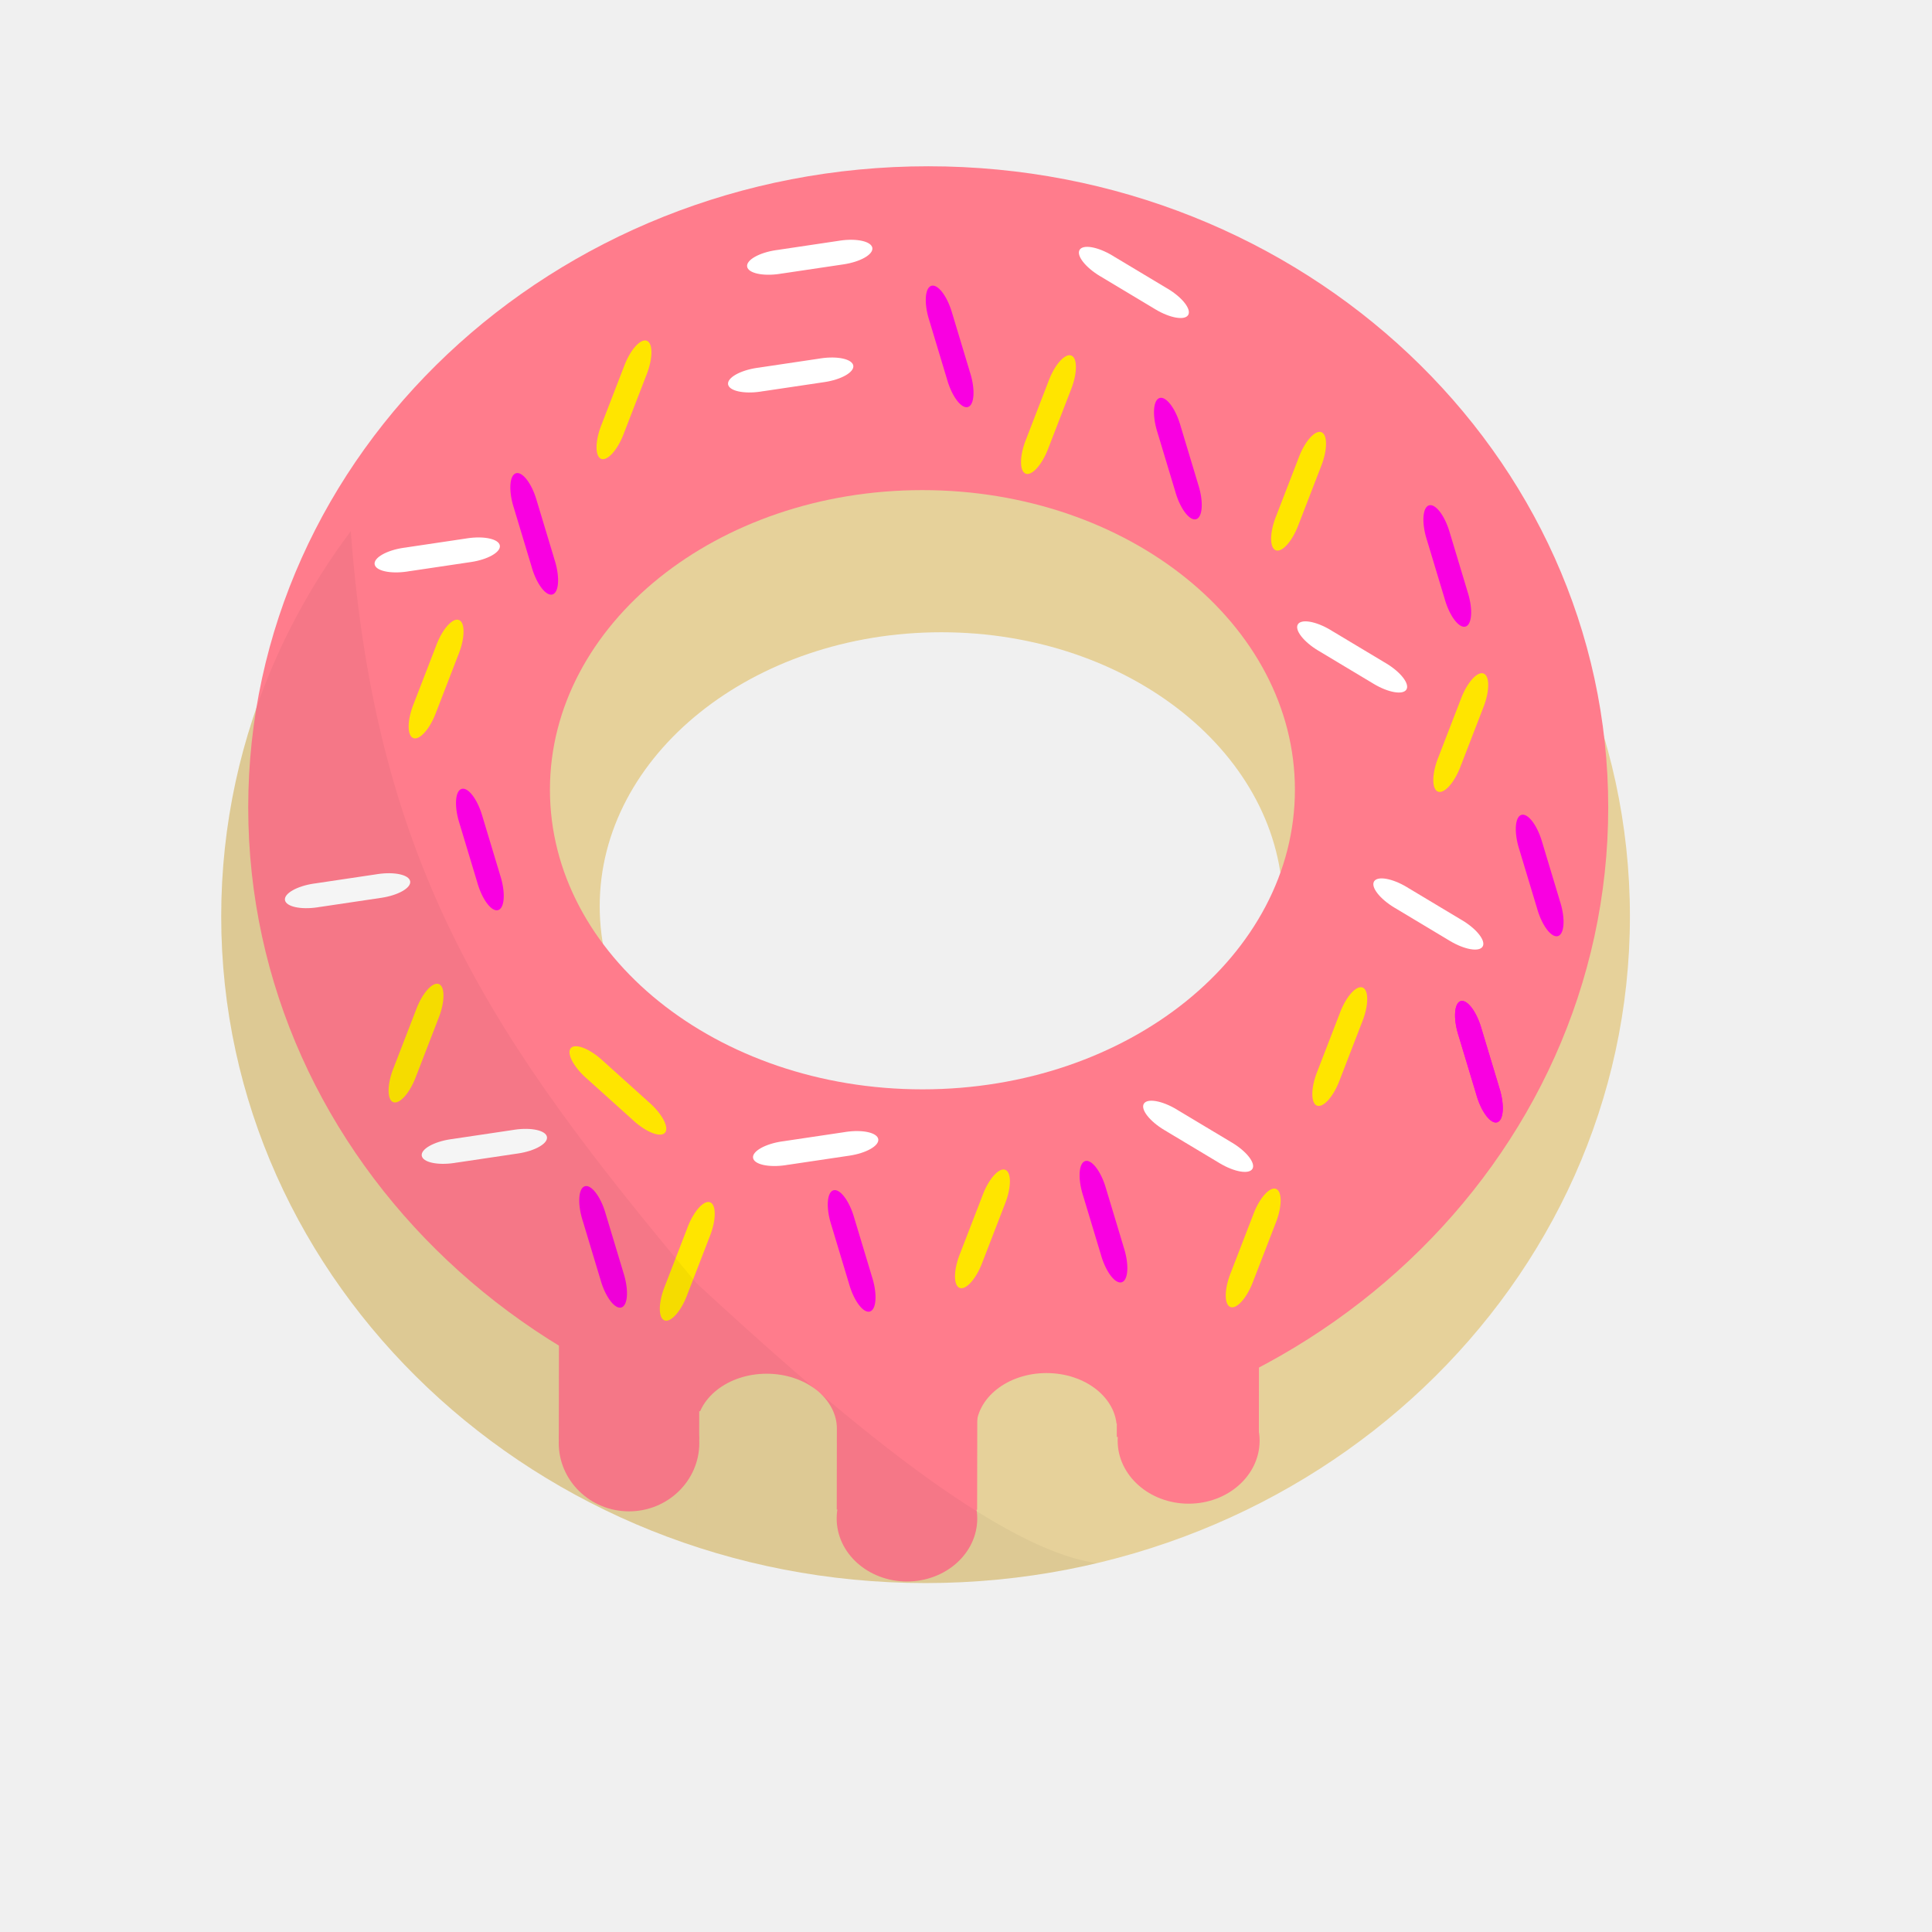
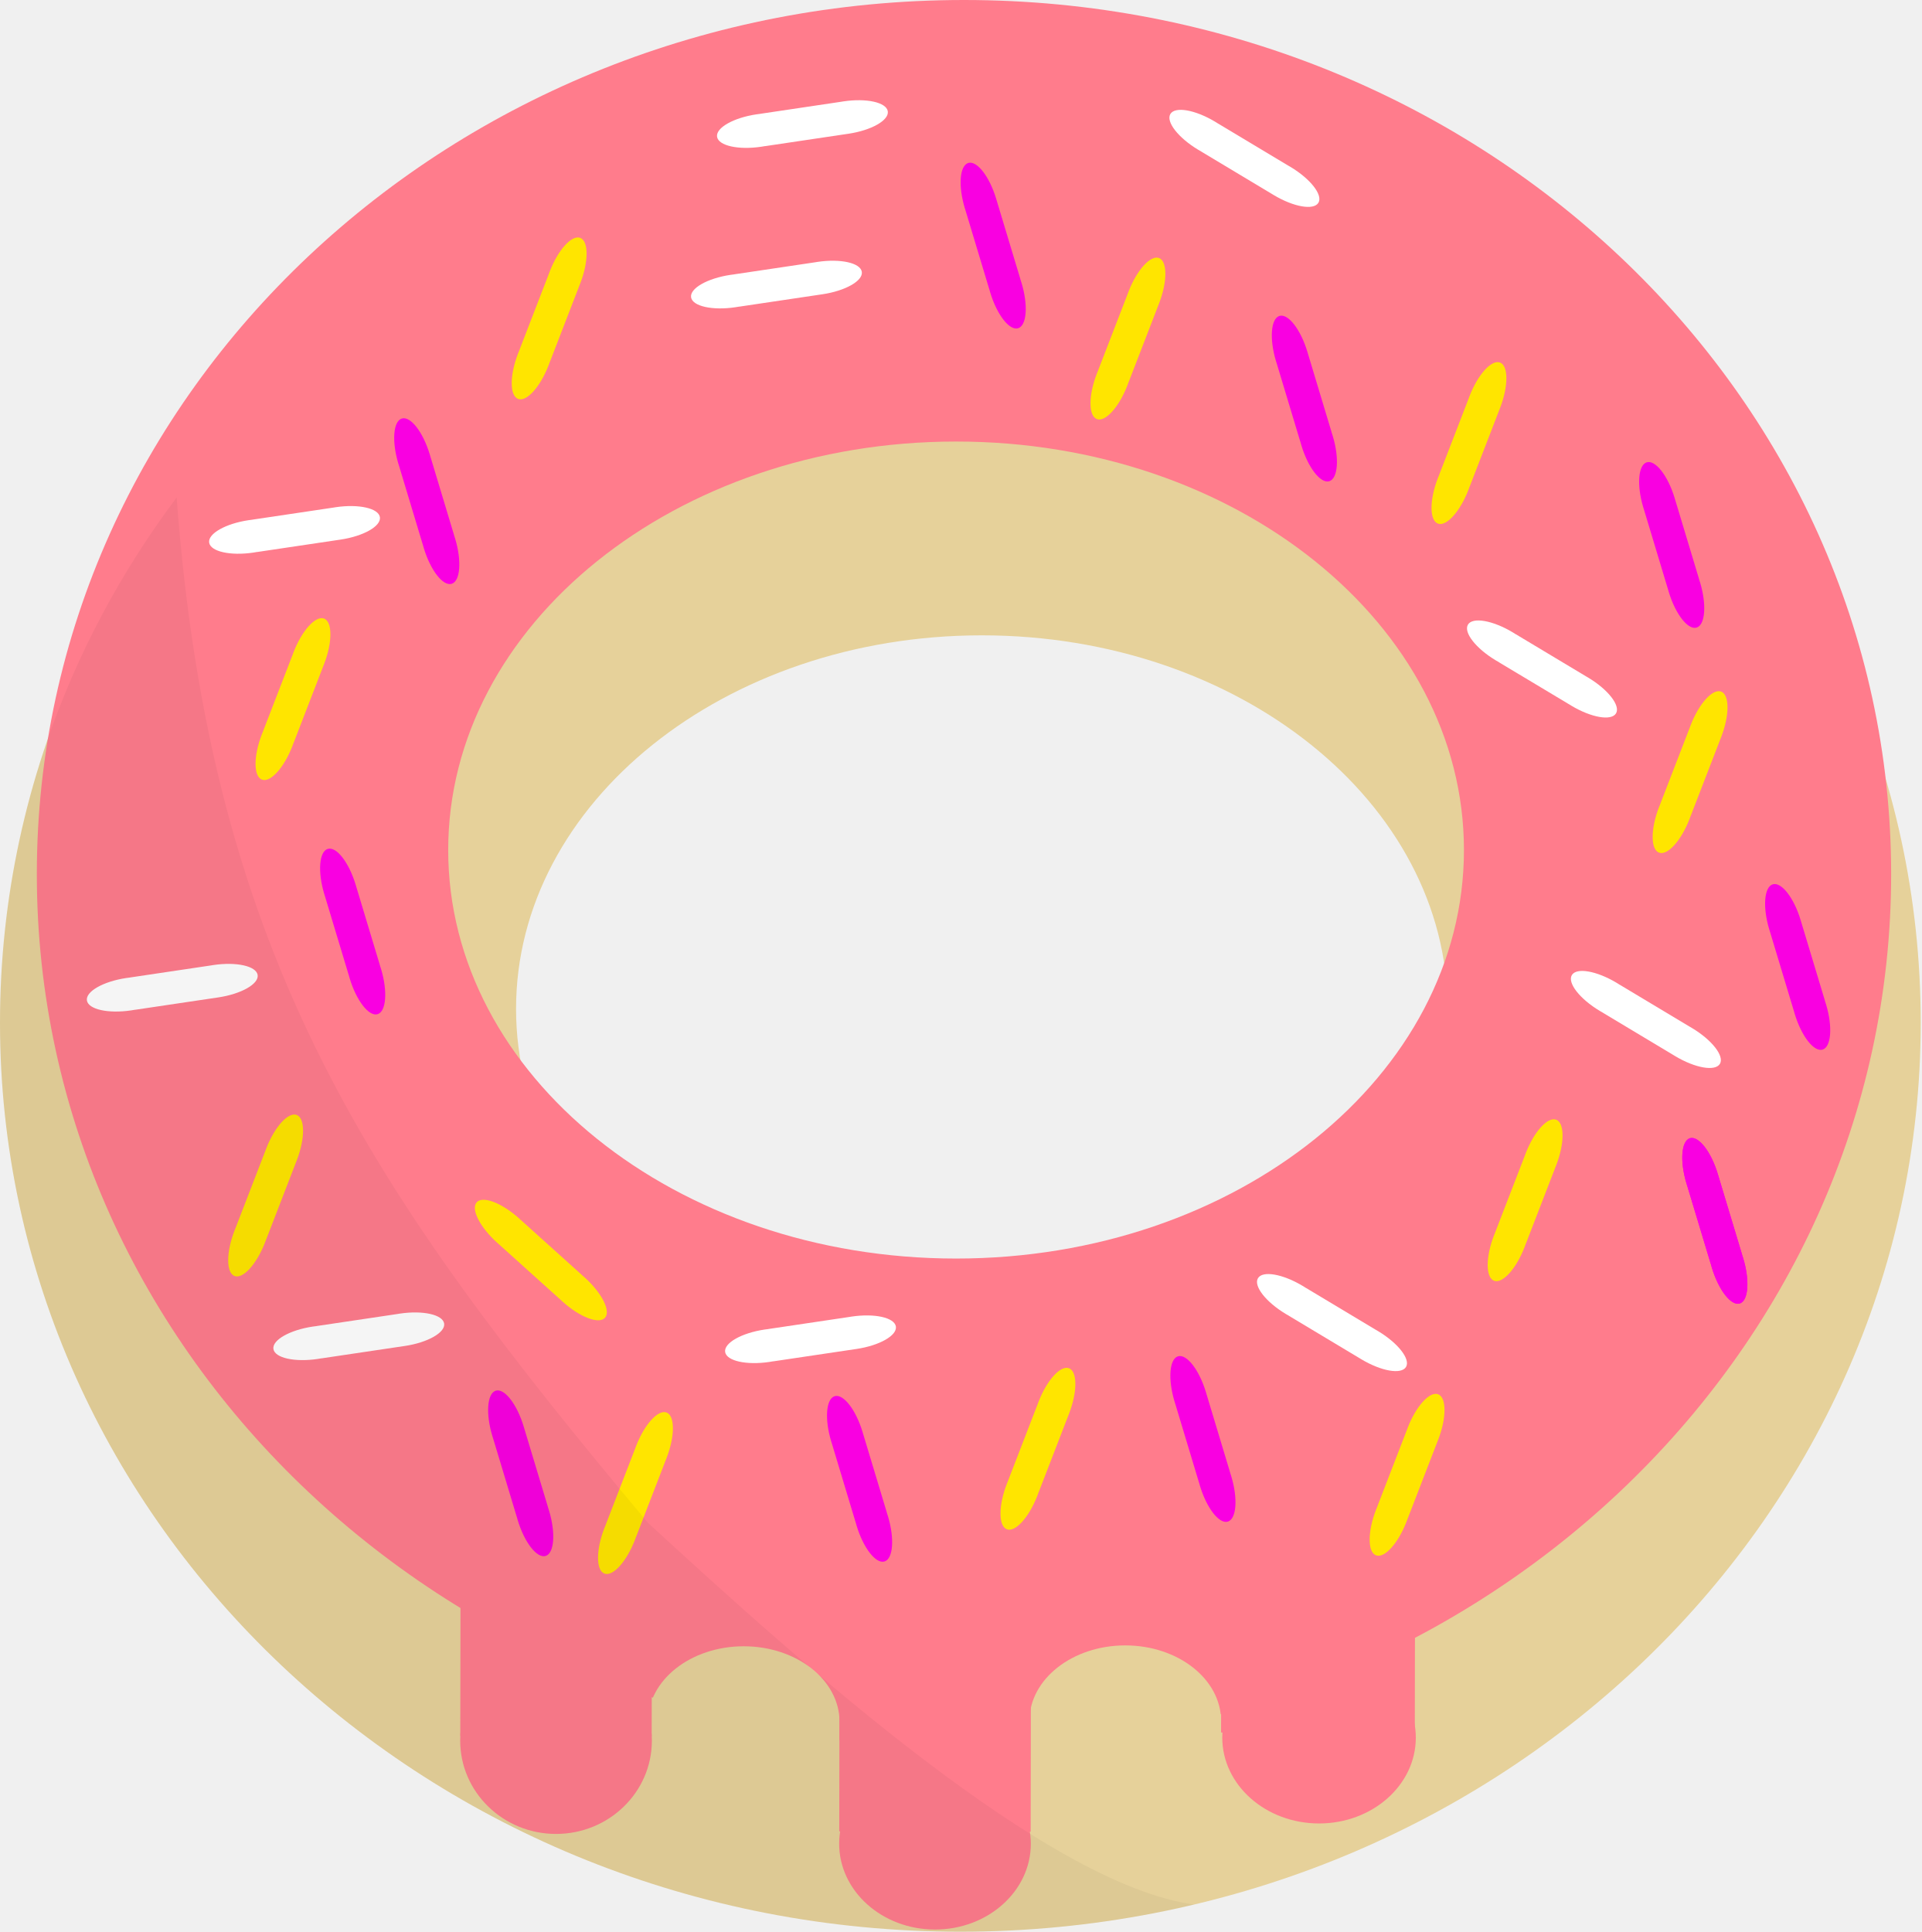
- <svg xmlns="http://www.w3.org/2000/svg" width="100%" height="100%" viewBox="0 0 500 500" version="1.1" xml:space="preserve" style="fill-rule:evenodd;clip-rule:evenodd;stroke-linejoin:round;stroke-miterlimit:2;">
-   <path d="M239.536,64.621c100.607,0 182.286,77.311 182.286,172.537c-0,95.226 -81.679,172.538 -182.286,172.538c-100.606,-0 -182.285,-77.312 -182.285,-172.538c-0,-95.226 81.679,-172.537 182.285,-172.537Zm4.077,99.007c48.796,-0 88.411,31.771 88.411,70.904c0,39.133 -39.615,70.904 -88.411,70.904c-48.795,0 -88.41,-31.771 -88.41,-70.904c-0,-39.133 39.615,-70.904 88.41,-70.904Z" style="fill:#e6d19a;" />
-   <path d="M240.225,43.032c97.128,0 175.983,74.345 175.983,165.917c0,91.572 -78.855,165.917 -175.983,165.917c-97.128,-0 -175.983,-74.345 -175.983,-165.917c-0,-91.572 78.855,-165.917 175.983,-165.917Zm-1.502,83.809c53.204,-0 96.398,34.744 96.398,77.54c0,42.796 -43.194,77.54 -96.398,77.54c-53.204,0 -96.399,-34.744 -96.399,-77.54c0,-42.796 43.195,-77.54 96.399,-77.54Z" style="fill:#ff7c8c;" />
-   <ellipse cx="270.833" cy="369.696" rx="18.19" ry="14.346" style="fill:#e6d19a;" />
-   <rect x="252.678" y="370.055" width="36.331" height="29.82" style="fill:#e6d19a;" />
-   <ellipse cx="198.415" cy="369.864" rx="18.19" ry="14.346" style="fill:#e6d19a;" />
-   <rect x="180.261" y="370.223" width="36.331" height="28.137" style="fill:#e6d19a;" />
-   <path d="M151.376,306.996c1.642,-0.466 4,2.572 5.275,6.802c0.031,0.102 0.061,0.204 0.09,0.305l4.513,14.977l-0.01,0.003c0.078,0.229 0.153,0.463 0.225,0.7c1.274,4.229 0.987,8.065 -0.638,8.584l-0.019,0.006c-1.642,0.495 -4.015,-2.551 -5.294,-6.796c-0.072,-0.238 -0.138,-0.474 -0.2,-0.708l-0.006,0.002l-4.46,-14.796c-0.052,-0.159 -0.103,-0.321 -0.152,-0.484c-1.275,-4.229 -0.988,-8.064 0.638,-8.584l0.019,-0.005l0.019,-0.006Z" style="fill:#f900e1;" />
-   <path d="M183.793,311.158c1.581,0.641 1.576,4.488 -0.016,8.608c-0.038,0.1 -0.078,0.199 -0.117,0.296l-5.637,14.591l-0.01,-0.004c-0.079,0.229 -0.164,0.459 -0.253,0.69c-1.592,4.121 -4.174,6.971 -5.776,6.382l-0.019,-0.007c-1.6,-0.618 -1.601,-4.478 -0.003,-8.615c0.09,-0.231 0.182,-0.458 0.277,-0.681l-0.006,-0.002l5.569,-14.415c0.057,-0.158 0.116,-0.316 0.177,-0.475c1.592,-4.121 4.175,-6.971 5.776,-6.382l0.019,0.007l0.019,0.007Z" style="fill:#ffe500;" />
-   <path d="M147.748,271.228c1.162,-1.249 4.754,0.126 8.037,3.081c0.08,0.072 0.158,0.144 0.235,0.215l11.625,10.466l-0.007,0.008c0.185,0.156 0.37,0.316 0.555,0.482c3.282,2.956 5.025,6.385 3.905,7.671l-0.014,0.015c-1.147,1.275 -4.755,-0.099 -8.05,-3.067c-0.184,-0.165 -0.364,-0.333 -0.538,-0.501l-0.004,0.005l-11.485,-10.34c-0.127,-0.109 -0.254,-0.221 -0.381,-0.335c-3.282,-2.955 -5.025,-6.384 -3.905,-7.67l0.014,-0.015l0.013,-0.015Z" style="fill:#ffe500;" />
-   <path d="M141.558,294.283c0.224,1.691 -3.123,3.586 -7.492,4.237c-0.106,0.016 -0.211,0.031 -0.316,0.044l-15.471,2.304l-0.002,-0.01c-0.238,0.044 -0.479,0.084 -0.725,0.121c-4.369,0.65 -8.123,-0.187 -8.402,-1.871l-0.003,-0.02c-0.252,-1.696 3.104,-3.604 7.49,-4.257c0.245,-0.036 0.488,-0.068 0.729,-0.095l-0.001,-0.007l15.285,-2.276c0.165,-0.029 0.332,-0.056 0.5,-0.081c4.369,-0.65 8.123,0.188 8.402,1.871l0.003,0.02l0.003,0.02Z" style="fill:#fff;" />
-   <path d="M260.182,302.754c1.581,0.641 1.577,4.487 -0.015,8.607c-0.039,0.1 -0.078,0.199 -0.117,0.296l-5.638,14.591l-0.01,-0.004c-0.079,0.229 -0.163,0.459 -0.252,0.691c-1.592,4.12 -4.175,6.97 -5.776,6.382l-0.019,-0.008c-1.6,-0.618 -1.601,-4.478 -0.003,-8.614c0.089,-0.232 0.182,-0.459 0.277,-0.681l-0.007,-0.003l5.57,-14.415c0.056,-0.158 0.115,-0.316 0.177,-0.475c1.592,-4.12 4.174,-6.971 5.776,-6.382l0.018,0.007l0.019,0.008Z" style="fill:#ffe500;" />
-   <path d="M227.3,294.849c0.224,1.691 -3.123,3.587 -7.492,4.237c-0.106,0.016 -0.211,0.031 -0.316,0.045l-15.471,2.304l-0.002,-0.011c-0.237,0.044 -0.479,0.085 -0.724,0.121c-4.37,0.651 -8.123,-0.187 -8.402,-1.87l-0.003,-0.02c-0.253,-1.697 3.103,-3.604 7.489,-4.257c0.245,-0.037 0.489,-0.069 0.729,-0.096l-0.001,-0.007l15.285,-2.276c0.165,-0.028 0.332,-0.055 0.5,-0.08c4.369,-0.651 8.123,0.187 8.402,1.87l0.003,0.02l0.003,0.02Z" style="fill:#fff;" />
-   <path d="M300.125,102.994c1.642,-0.466 4,2.573 5.275,6.802c0.031,0.102 0.061,0.204 0.09,0.306l4.513,14.976l-0.01,0.003c0.078,0.229 0.153,0.463 0.225,0.7c1.274,4.229 0.987,8.065 -0.638,8.584l-0.019,0.006c-1.642,0.495 -4.015,-2.55 -5.294,-6.796c-0.072,-0.238 -0.138,-0.474 -0.2,-0.708l-0.006,0.002l-4.46,-14.796c-0.052,-0.159 -0.103,-0.32 -0.152,-0.483c-1.275,-4.23 -0.988,-8.065 0.638,-8.584l0.019,-0.006l0.019,-0.006Z" style="fill:#f900e1;" />
-   <path d="M341.995,111.857c1.582,0.641 1.577,4.487 -0.015,8.608c-0.039,0.099 -0.078,0.198 -0.117,0.296l-5.638,14.591l-0.009,-0.004c-0.08,0.228 -0.164,0.459 -0.253,0.69c-1.592,4.121 -4.175,6.971 -5.776,6.382l-0.019,-0.007c-1.6,-0.618 -1.601,-4.478 -0.003,-8.615c0.089,-0.231 0.182,-0.458 0.277,-0.681l-0.006,-0.002l5.569,-14.416c0.057,-0.157 0.116,-0.315 0.177,-0.474c1.592,-4.121 4.174,-6.971 5.776,-6.382l0.019,0.007l0.018,0.007Z" style="fill:#ffe500;" />
-   <path d="M307.488,81.536c-0.901,1.449 -4.69,0.788 -8.479,-1.484c-0.091,-0.055 -0.182,-0.111 -0.272,-0.166l-13.414,-8.045l0.005,-0.009c-0.212,-0.117 -0.424,-0.239 -0.637,-0.367c-3.788,-2.272 -6.156,-5.303 -5.302,-6.78l0.01,-0.017c0.882,-1.471 4.686,-0.814 8.489,1.467c0.213,0.127 0.421,0.257 0.623,0.389l0.004,-0.006l13.253,7.948c0.146,0.083 0.292,0.168 0.438,0.255c3.788,2.272 6.156,5.303 5.303,6.781l-0.011,0.017l-0.01,0.017Z" style="fill:#fff;" />
-   <path d="M369.845,130.78c1.642,-0.466 4,2.572 5.275,6.801c0.031,0.103 0.061,0.205 0.09,0.306l4.513,14.977l-0.01,0.003c0.078,0.229 0.153,0.462 0.225,0.7c1.275,4.229 0.987,8.064 -0.638,8.583l-0.019,0.006c-1.642,0.495 -4.015,-2.55 -5.294,-6.796c-0.072,-0.237 -0.138,-0.473 -0.2,-0.707l-0.006,0.002l-4.46,-14.797c-0.052,-0.159 -0.103,-0.32 -0.152,-0.483c-1.275,-4.229 -0.988,-8.065 0.638,-8.584l0.019,-0.006l0.019,-0.005Z" style="fill:#f900e1;" />
-   <path d="M393.757,210.883c1.642,-0.465 4.001,2.573 5.275,6.802c0.031,0.102 0.061,0.204 0.09,0.306l4.514,14.976l-0.01,0.003c0.077,0.229 0.152,0.463 0.224,0.7c1.275,4.23 0.988,8.065 -0.638,8.584l-0.019,0.006c-1.642,0.495 -4.014,-2.55 -5.294,-6.796c-0.072,-0.238 -0.138,-0.474 -0.2,-0.708l-0.006,0.002l-4.46,-14.796c-0.052,-0.159 -0.103,-0.32 -0.152,-0.483c-1.275,-4.23 -0.987,-8.065 0.638,-8.584l0.019,-0.006l0.019,-0.006Z" style="fill:#f900e1;" />
-   <path d="M383.967,174.315c1.581,0.641 1.576,4.487 -0.016,8.608c-0.039,0.099 -0.078,0.198 -0.117,0.296l-5.637,14.591l-0.01,-0.004c-0.079,0.228 -0.164,0.459 -0.253,0.69c-1.592,4.12 -4.174,6.971 -5.776,6.382l-0.019,-0.007c-1.6,-0.618 -1.601,-4.478 -0.003,-8.615c0.09,-0.231 0.182,-0.459 0.277,-0.681l-0.006,-0.002l5.569,-14.416c0.057,-0.157 0.116,-0.316 0.177,-0.474c1.592,-4.121 4.175,-6.971 5.776,-6.382l0.019,0.007l0.019,0.007Z" style="fill:#ffe500;" />
-   <path d="M363.973,178.459c-0.901,1.448 -4.69,0.787 -8.478,-1.485c-0.092,-0.055 -0.183,-0.11 -0.272,-0.166l-13.415,-8.044l0.006,-0.009c-0.212,-0.117 -0.425,-0.24 -0.637,-0.367c-3.788,-2.272 -6.156,-5.303 -5.303,-6.781l0.01,-0.017c0.883,-1.471 4.686,-0.813 8.489,1.467c0.213,0.128 0.421,0.258 0.624,0.389l0.004,-0.005l13.253,7.948c0.145,0.082 0.291,0.167 0.437,0.255c3.789,2.272 6.157,5.303 5.303,6.78l-0.01,0.018l-0.011,0.017Z" style="fill:#fff;" />
-   <path d="M378.036,259.076c1.641,-0.466 4,2.572 5.274,6.802c0.031,0.102 0.061,0.204 0.09,0.305l4.514,14.977l-0.01,0.003c0.078,0.229 0.153,0.463 0.224,0.7c1.275,4.229 0.988,8.065 -0.637,8.584l-0.02,0.006c-1.642,0.495 -4.014,-2.551 -5.294,-6.797c-0.071,-0.237 -0.138,-0.473 -0.2,-0.707l-0.006,0.002l-4.46,-14.796c-0.052,-0.159 -0.102,-0.321 -0.152,-0.484c-1.274,-4.229 -0.987,-8.064 0.638,-8.584l0.019,-0.005l0.02,-0.006Z" style="fill:#f900e1;" />
-   <path d="M378.036,259.076c1.641,-0.466 4,2.572 5.274,6.802c0.031,0.102 0.061,0.204 0.09,0.305l4.514,14.977l-0.01,0.003c0.078,0.229 0.153,0.463 0.224,0.7c1.275,4.229 0.988,8.065 -0.637,8.584l-0.02,0.006c-1.642,0.495 -4.014,-2.551 -5.294,-6.797c-0.071,-0.237 -0.138,-0.473 -0.2,-0.707l-0.006,0.002l-4.46,-14.796c-0.052,-0.159 -0.102,-0.321 -0.152,-0.484c-1.274,-4.229 -0.987,-8.064 0.638,-8.584l0.019,-0.005l0.02,-0.006Z" style="fill:#f900e1;" />
-   <path d="M352.655,255.577c1.581,0.641 1.577,4.487 -0.015,8.608c-0.039,0.099 -0.078,0.198 -0.117,0.296l-5.638,14.591l-0.01,-0.004c-0.079,0.228 -0.163,0.459 -0.252,0.69c-1.592,4.121 -4.175,6.971 -5.776,6.382l-0.019,-0.007c-1.6,-0.618 -1.601,-4.478 -0.003,-8.615c0.089,-0.231 0.182,-0.458 0.277,-0.681l-0.007,-0.002l5.57,-14.416c0.056,-0.157 0.115,-0.315 0.177,-0.474c1.592,-4.121 4.174,-6.971 5.776,-6.382l0.018,0.007l0.019,0.007Z" style="fill:#ffe500;" />
-   <path d="M383.694,244.982c-0.901,1.449 -4.69,0.788 -8.479,-1.484c-0.091,-0.055 -0.182,-0.111 -0.271,-0.166l-13.415,-8.045l0.005,-0.009c-0.211,-0.117 -0.424,-0.239 -0.637,-0.367c-3.788,-2.272 -6.156,-5.303 -5.302,-6.78l0.01,-0.017c0.882,-1.471 4.686,-0.814 8.489,1.467c0.213,0.127 0.421,0.257 0.624,0.389l0.003,-0.006l13.254,7.948c0.145,0.083 0.291,0.168 0.437,0.255c3.788,2.272 6.156,5.303 5.303,6.781l-0.01,0.017l-0.011,0.017Z" style="fill:#fff;" />
-   <path d="M280.869,300.476c1.641,-0.466 4,2.572 5.274,6.802c0.031,0.102 0.061,0.204 0.09,0.305l4.514,14.977l-0.01,0.003c0.078,0.229 0.153,0.462 0.224,0.7c1.275,4.229 0.988,8.065 -0.638,8.584l-0.019,0.006c-1.642,0.495 -4.014,-2.551 -5.294,-6.797c-0.071,-0.237 -0.138,-0.473 -0.2,-0.707l-0.006,0.002l-4.46,-14.796c-0.052,-0.159 -0.103,-0.321 -0.152,-0.484c-1.274,-4.229 -0.987,-8.065 0.638,-8.584l0.019,-0.006l0.02,-0.005Z" style="fill:#f900e1;" />
-   <path d="M215.699,308.043c1.642,-0.466 4,2.572 5.275,6.801c0.031,0.103 0.061,0.205 0.09,0.306l4.514,14.977l-0.01,0.003c0.077,0.229 0.152,0.462 0.224,0.7c1.275,4.229 0.988,8.064 -0.638,8.583l-0.019,0.006c-1.642,0.495 -4.014,-2.55 -5.294,-6.796c-0.072,-0.237 -0.138,-0.473 -0.2,-0.707l-0.006,0.002l-4.46,-14.797c-0.052,-0.159 -0.103,-0.32 -0.152,-0.483c-1.275,-4.229 -0.988,-8.065 0.638,-8.584l0.019,-0.006l0.019,-0.005Z" style="fill:#f900e1;" />
-   <path d="M330.249,307.695c1.581,0.641 1.576,4.487 -0.016,8.607c-0.038,0.1 -0.077,0.199 -0.117,0.296l-5.637,14.591l-0.01,-0.003c-0.079,0.228 -0.163,0.458 -0.253,0.69c-1.592,4.12 -4.174,6.97 -5.776,6.382l-0.018,-0.007c-1.6,-0.619 -1.602,-4.479 -0.003,-8.615c0.089,-0.232 0.181,-0.459 0.276,-0.681l-0.006,-0.003l5.57,-14.415c0.056,-0.158 0.115,-0.316 0.177,-0.475c1.592,-4.12 4.174,-6.971 5.775,-6.382l0.019,0.007l0.019,0.008Z" style="fill:#ffe500;" />
-   <path d="M324.113,302.518c-0.901,1.449 -4.69,0.788 -8.478,-1.484c-0.092,-0.055 -0.183,-0.11 -0.272,-0.166l-13.415,-8.045l0.006,-0.009c-0.212,-0.117 -0.425,-0.239 -0.637,-0.367c-3.788,-2.271 -6.156,-5.303 -5.303,-6.78l0.01,-0.017c0.883,-1.471 4.686,-0.814 8.49,1.467c0.212,0.127 0.42,0.257 0.623,0.389l0.004,-0.006l13.253,7.948c0.145,0.083 0.291,0.168 0.437,0.256c3.789,2.271 6.157,5.302 5.303,6.78l-0.01,0.017l-0.011,0.017Z" style="fill:#fff;" />
-   <path d="M241.059,73.96c1.642,-0.466 4,2.572 5.275,6.802c0.031,0.102 0.061,0.204 0.09,0.305l4.514,14.977l-0.01,0.003c0.077,0.229 0.152,0.462 0.224,0.7c1.275,4.229 0.988,8.065 -0.638,8.584l-0.019,0.006c-1.642,0.495 -4.014,-2.551 -5.294,-6.797c-0.072,-0.237 -0.138,-0.473 -0.2,-0.707l-0.006,0.002l-4.46,-14.796c-0.052,-0.159 -0.103,-0.321 -0.152,-0.484c-1.275,-4.229 -0.987,-8.065 0.638,-8.584l0.019,-0.006l0.019,-0.005Z" style="fill:#f900e1;" />
-   <path d="M277.266,92.02c1.582,0.641 1.577,4.487 -0.015,8.608c-0.039,0.099 -0.078,0.198 -0.117,0.296l-5.638,14.591l-0.009,-0.004c-0.08,0.229 -0.164,0.459 -0.253,0.69c-1.592,4.121 -4.175,6.971 -5.776,6.382l-0.019,-0.007c-1.6,-0.618 -1.601,-4.478 -0.003,-8.615c0.089,-0.231 0.182,-0.458 0.277,-0.681l-0.006,-0.002l5.569,-14.415c0.057,-0.158 0.116,-0.316 0.177,-0.475c1.592,-4.121 4.175,-6.971 5.776,-6.382l0.019,0.007l0.018,0.007Z" style="fill:#ffe500;" />
-   <path d="M133.545,122.468c1.642,-0.465 4,2.573 5.275,6.802c0.031,0.103 0.061,0.205 0.09,0.306l4.513,14.977l-0.01,0.003c0.078,0.229 0.153,0.462 0.225,0.699c1.275,4.23 0.987,8.065 -0.638,8.584l-0.019,0.006c-1.642,0.495 -4.015,-2.55 -5.294,-6.796c-0.072,-0.237 -0.138,-0.473 -0.2,-0.707l-0.006,0.002l-4.46,-14.797c-0.052,-0.159 -0.103,-0.32 -0.152,-0.483c-1.275,-4.229 -0.988,-8.065 0.638,-8.584l0.019,-0.006l0.019,-0.006Z" style="fill:#f900e1;" />
-   <path d="M167.409,88.195c1.581,0.64 1.577,4.487 -0.015,8.607c-0.039,0.1 -0.078,0.199 -0.117,0.296l-5.638,14.591l-0.009,-0.004c-0.08,0.229 -0.164,0.459 -0.253,0.69c-1.592,4.121 -4.175,6.971 -5.776,6.382l-0.019,-0.007c-1.6,-0.618 -1.601,-4.478 -0.003,-8.615c0.089,-0.231 0.182,-0.458 0.277,-0.68l-0.007,-0.003l5.57,-14.415c0.057,-0.158 0.116,-0.316 0.177,-0.475c1.592,-4.12 4.174,-6.971 5.776,-6.382l0.019,0.007l0.018,0.008Z" style="fill:#ffe500;" />
-   <path d="M118.786,160.458c1.581,0.641 1.576,4.487 -0.016,8.608c-0.038,0.1 -0.077,0.199 -0.117,0.296l-5.637,14.591l-0.01,-0.004c-0.079,0.229 -0.163,0.459 -0.253,0.69c-1.592,4.121 -4.174,6.971 -5.776,6.382l-0.018,-0.007c-1.6,-0.618 -1.602,-4.478 -0.003,-8.615c0.089,-0.231 0.181,-0.458 0.276,-0.681l-0.006,-0.002l5.57,-14.415c0.056,-0.158 0.115,-0.316 0.177,-0.475c1.592,-4.121 4.174,-6.971 5.775,-6.382l0.019,0.007l0.019,0.007Z" style="fill:#ffe500;" />
-   <path d="M225.766,64.185c0.223,1.692 -3.123,3.587 -7.493,4.237c-0.105,0.016 -0.211,0.031 -0.315,0.045l-15.471,2.304l-0.002,-0.011c-0.238,0.045 -0.48,0.085 -0.725,0.121c-4.369,0.651 -8.123,-0.187 -8.402,-1.87l-0.003,-0.02c-0.252,-1.696 3.104,-3.604 7.49,-4.257c0.245,-0.037 0.488,-0.069 0.728,-0.096l-0.001,-0.006l15.286,-2.277c0.165,-0.028 0.332,-0.055 0.5,-0.08c4.369,-0.651 8.123,0.187 8.402,1.87l0.003,0.02l0.003,0.02Z" style="fill:#fff;" />
-   <path d="M220.835,94.654c0.223,1.691 -3.124,3.587 -7.493,4.237c-0.105,0.016 -0.211,0.031 -0.315,0.045l-15.471,2.304l-0.002,-0.011c-0.238,0.044 -0.48,0.085 -0.725,0.121c-4.369,0.651 -8.123,-0.187 -8.402,-1.87l-0.003,-0.02c-0.253,-1.697 3.103,-3.604 7.49,-4.257c0.245,-0.037 0.488,-0.069 0.728,-0.096l-0.001,-0.007l15.286,-2.276c0.165,-0.028 0.331,-0.055 0.5,-0.08c4.369,-0.651 8.123,0.187 8.402,1.87l0.003,0.02l0.003,0.02Z" style="fill:#fff;" />
-   <path d="M119.484,204.16c1.641,-0.466 4,2.572 5.274,6.802c0.031,0.102 0.061,0.204 0.09,0.305l4.514,14.977l-0.01,0.003c0.078,0.229 0.153,0.462 0.224,0.7c1.275,4.229 0.988,8.065 -0.637,8.584l-0.02,0.006c-1.642,0.495 -4.014,-2.551 -5.294,-6.797c-0.071,-0.237 -0.138,-0.473 -0.2,-0.707l-0.006,0.002l-4.46,-14.796c-0.052,-0.159 -0.102,-0.321 -0.152,-0.484c-1.274,-4.229 -0.987,-8.065 0.638,-8.584l0.019,-0.006l0.02,-0.005Z" style="fill:#f900e1;" />
-   <path d="M113.592,254.678c1.582,0.641 1.577,4.487 -0.015,8.608c-0.039,0.099 -0.078,0.198 -0.117,0.296l-5.637,14.591l-0.01,-0.004c-0.079,0.228 -0.164,0.459 -0.253,0.69c-1.592,4.121 -4.175,6.971 -5.776,6.382l-0.019,-0.007c-1.6,-0.618 -1.601,-4.478 -0.003,-8.615c0.09,-0.231 0.182,-0.458 0.277,-0.681l-0.006,-0.002l5.569,-14.416c0.057,-0.157 0.116,-0.315 0.177,-0.474c1.592,-4.121 4.175,-6.971 5.776,-6.382l0.019,0.007l0.018,0.007Z" style="fill:#ffe500;" />
-   <path d="M106.157,228.121c0.223,1.691 -3.123,3.586 -7.493,4.237c-0.105,0.016 -0.211,0.031 -0.315,0.045l-15.471,2.303l-0.002,-0.01c-0.238,0.044 -0.48,0.085 -0.725,0.121c-4.369,0.651 -8.123,-0.187 -8.402,-1.871l-0.003,-0.019c-0.252,-1.697 3.104,-3.604 7.49,-4.258c0.245,-0.036 0.488,-0.068 0.728,-0.095l-0.001,-0.007l15.286,-2.276c0.165,-0.029 0.332,-0.056 0.5,-0.081c4.369,-0.65 8.123,0.188 8.402,1.871l0.003,0.02l0.003,0.02Z" style="fill:#fff;" />
-   <path d="M129.364,141.221c0.223,1.691 -3.124,3.587 -7.493,4.237c-0.105,0.016 -0.211,0.031 -0.315,0.045l-15.471,2.304l-0.002,-0.011c-0.238,0.044 -0.48,0.085 -0.725,0.121c-4.369,0.651 -8.123,-0.187 -8.402,-1.87l-0.003,-0.02c-0.252,-1.697 3.103,-3.604 7.49,-4.257c0.245,-0.037 0.488,-0.069 0.728,-0.096l-0.001,-0.007l15.286,-2.276c0.165,-0.028 0.331,-0.055 0.5,-0.08c4.369,-0.651 8.123,0.187 8.402,1.87l0.003,0.02l0.003,0.02Z" style="fill:#fff;" />
-   <path d="M234.695,409.284c-10.04,-0.016 -18.179,-7.33 -18.164,-16.322c0.015,-8.993 8.177,-16.28 18.217,-16.263c10.039,0.016 18.178,7.33 18.164,16.322c-0.015,8.992 -8.178,16.279 -18.217,16.263Z" style="fill:#ff7c8c;" />
-   <path d="M307.59,389.152c-10.137,-0.017 -18.355,-7.331 -18.341,-16.323c0.015,-8.992 8.257,-16.279 18.395,-16.263c10.137,0.017 18.355,7.331 18.341,16.323c-0.015,8.992 -8.257,16.279 -18.395,16.263Z" style="fill:#ff7c8c;" />
-   <path d="M216.549,390.655l36.331,0.059l0.048,-29.82l-36.33,-0.06l-0.049,29.821Z" style="fill:#ff7c8c;" />
-   <path d="M162.762,391.136c-10.04,-0.017 -18.177,-7.962 -18.161,-17.732c0.016,-9.77 8.179,-17.688 18.219,-17.672c10.039,0.017 18.177,7.962 18.161,17.732c-0.016,9.77 -8.18,17.688 -18.219,17.672Z" style="fill:#ff7c8c;" />
-   <path d="M144.616,372.507l36.331,0.059l0.043,-26.549l-36.331,-0.059l-0.043,26.549Z" style="fill:#ff7c8c;" />
-   <path d="M289.021,371.884l36.772,0.06l0.035,-21.425l-36.772,-0.06l-0.035,21.425Z" style="fill:#ff7c8c;" />
-   <path d="M90.778,137.469c6.567,87.857 37.043,132.027 89.456,194.61c29.491,27.12 75.673,68.636 103.671,72.461c-14.202,3.367 -29.066,5.156 -44.369,5.156c-100.606,-0 -182.285,-77.312 -182.285,-172.538c-0,-37.128 12.417,-71.533 33.527,-99.689Z" style="fill-opacity:0.04;" />
+ <svg xmlns="http://www.w3.org/2000/svg" width="100%" height="100%" viewBox="0 0 1140 1146" version="1.1" xml:space="preserve" style="fill-rule:evenodd;clip-rule:evenodd;stroke-linejoin:round;stroke-miterlimit:2;">
+   <path d="M569.641,67.466c314.397,-0 569.643,241.597 569.643,539.178c0,297.581 -255.246,539.181 -569.643,539.181c-314.394,0 -569.641,-241.6 -569.641,-539.181c-0,-297.582 255.247,-539.178 569.641,-539.178Zm12.74,309.396c152.488,0 276.285,99.285 276.285,221.575c-0,122.291 -123.797,221.575 -276.285,221.575c-152.484,0 -276.281,-99.284 -276.281,-221.575c-0,-122.29 123.797,-221.575 276.281,-221.575Z" style="fill:#e6d19a;" />
+   <path d="M571.794,0c303.525,0 549.947,232.328 549.947,518.491c-0,286.162 -246.422,518.49 -549.947,518.49c-303.525,0 -549.947,-232.328 -549.947,-518.49c-0,-286.163 246.422,-518.491 549.947,-518.491Zm-4.694,261.903c166.262,0 301.244,108.575 301.244,242.313c-0,133.737 -134.982,242.312 -301.244,242.312c-166.263,0 -301.247,-108.575 -301.247,-242.312c0,-133.738 134.984,-242.313 301.247,-242.313Z" style="fill:#ff7c8c;" />
+   <ellipse cx="667.444" cy="1020.83" rx="56.844" ry="44.831" style="fill:#e6d19a;" />
+   <rect x="610.709" y="1021.95" width="113.534" height="93.188" style="fill:#e6d19a;" />
+   <ellipse cx="441.138" cy="1021.35" rx="56.844" ry="44.831" style="fill:#e6d19a;" />
+   <rect x="384.406" y="1022.47" width="113.534" height="87.928" style="fill:#e6d19a;" />
+   <path d="M294.141,824.887c5.131,-1.456 12.5,8.038 16.484,21.257c0.097,0.318 0.191,0.637 0.281,0.953l14.103,46.803l-0.031,0.009c0.244,0.716 0.478,1.447 0.703,2.188c3.982,13.215 3.085,25.203 -1.993,26.825l-0.06,0.019c-5.131,1.546 -12.547,-7.972 -16.544,-21.238c-0.225,-0.744 -0.431,-1.481 -0.625,-2.212l-0.018,0.006l-13.938,-46.238c-0.162,-0.497 -0.322,-1.003 -0.475,-1.512c-3.984,-13.216 -3.087,-25.2 1.994,-26.825l0.059,-0.016l0.06,-0.019Z" style="fill:#f900e1;" />
+   <path d="M395.444,837.894c4.94,2.003 4.925,14.025 -0.05,26.9c-0.119,0.312 -0.244,0.622 -0.366,0.925l-17.615,45.597l-0.032,-0.013c-0.247,0.716 -0.512,1.435 -0.79,2.156c-4.975,12.879 -13.044,21.785 -18.05,19.944l-0.06,-0.022c-5,-1.931 -5.003,-13.993 -0.009,-26.922c0.281,-0.721 0.569,-1.431 0.866,-2.128l-0.019,-0.006l17.403,-45.047c0.178,-0.494 0.362,-0.987 0.553,-1.484c4.975,-12.878 13.047,-21.785 18.05,-19.944l0.119,0.044Z" style="fill:#ffe500;" />
+   <path d="M282.803,713.112c3.631,-3.903 14.856,0.394 25.116,9.629c0.25,0.225 0.494,0.45 0.734,0.672l36.328,32.706l-0.022,0.025c0.579,0.487 1.157,0.987 1.735,1.506c10.256,9.238 15.703,19.953 12.203,23.972l-0.044,0.047c-3.584,3.984 -14.859,-0.31 -25.156,-9.585c-0.575,-0.515 -1.138,-1.04 -1.681,-1.565l-0.013,0.015l-35.89,-32.312c-0.397,-0.341 -0.794,-0.691 -1.191,-1.047c-10.256,-9.234 -15.703,-19.95 -12.203,-23.969l0.043,-0.047l0.041,-0.046Z" style="fill:#ffe500;" />
+   <path d="M263.459,785.159c0.7,5.285 -9.759,11.207 -23.412,13.241c-0.331,0.05 -0.66,0.097 -0.988,0.138l-48.346,7.199l-0.007,-0.031c-0.743,0.138 -1.497,0.263 -2.265,0.378c-13.653,2.032 -25.385,-0.584 -26.257,-5.847l-0.009,-0.062c-0.787,-5.3 9.7,-11.263 23.406,-13.303c0.766,-0.113 1.525,-0.213 2.278,-0.297l-0.003,-0.022l47.766,-7.112c0.516,-0.091 1.037,-0.175 1.562,-0.254c13.654,-2.031 25.385,0.588 26.257,5.847l0.018,0.125Z" style="fill:#fff;" />
+   <path d="M634.159,811.631c4.941,2.003 4.929,14.022 -0.046,26.897c-0.122,0.313 -0.244,0.622 -0.366,0.925l-17.619,45.597l-0.031,-0.013c-0.247,0.716 -0.509,1.435 -0.788,2.16c-4.975,12.875 -13.046,21.781 -18.05,19.944l-0.059,-0.025c-5,-1.932 -5.003,-13.994 -0.009,-26.919c0.278,-0.725 0.568,-1.434 0.865,-2.128l-0.022,-0.01l17.407,-45.046c0.175,-0.494 0.359,-0.988 0.553,-1.485c4.975,-12.875 13.043,-21.784 18.05,-19.944l0.056,0.022l0.059,0.025Z" style="fill:#ffe500;" />
+   <path d="M531.403,786.928c0.7,5.284 -9.759,11.209 -23.412,13.241c-0.332,0.05 -0.66,0.097 -0.988,0.14l-48.347,7.2l-0.006,-0.034c-0.741,0.137 -1.497,0.266 -2.263,0.378c-13.656,2.034 -25.384,-0.584 -26.256,-5.844l-0.009,-0.062c-0.791,-5.303 9.697,-11.263 23.403,-13.303c0.766,-0.116 1.528,-0.216 2.278,-0.3l-0.003,-0.022l47.766,-7.113c0.515,-0.087 1.037,-0.172 1.562,-0.25c13.653,-2.034 25.385,0.585 26.256,5.844l0.019,0.125Z" style="fill:#fff;" />
+   <path d="M758.981,187.381c5.132,-1.456 12.5,8.041 16.485,21.257c0.096,0.318 0.19,0.637 0.281,0.956l14.103,46.8l-0.031,0.009c0.243,0.716 0.478,1.447 0.703,2.188c3.981,13.215 3.084,25.203 -1.994,26.825l-0.059,0.018c-5.131,1.547 -12.547,-7.968 -16.544,-21.237c-0.225,-0.744 -0.431,-1.481 -0.625,-2.213l-0.019,0.007l-13.937,-46.238c-0.163,-0.497 -0.322,-1 -0.475,-1.509c-3.985,-13.219 -3.088,-25.203 1.994,-26.825l0.118,-0.038Z" style="fill:#f900e1;" />
+   <path d="M889.825,215.078c4.944,2.003 4.928,14.022 -0.047,26.9c-0.122,0.31 -0.244,0.619 -0.365,0.925l-17.619,45.597l-0.028,-0.012c-0.25,0.712 -0.513,1.434 -0.791,2.156c-4.975,12.878 -13.047,21.784 -18.05,19.944l-0.059,-0.022c-5,-1.932 -5.003,-13.994 -0.01,-26.922c0.278,-0.722 0.569,-1.432 0.866,-2.128l-0.019,-0.007l17.403,-45.05c0.178,-0.49 0.363,-0.984 0.553,-1.481c4.975,-12.878 13.044,-21.784 18.05,-19.944l0.06,0.022l0.056,0.022Z" style="fill:#ffe500;" />
+   <path d="M781.991,120.325c-2.816,4.528 -14.657,2.462 -26.497,-4.637c-0.285,-0.172 -0.569,-0.347 -0.85,-0.519l-41.919,-25.141l0.016,-0.028c-0.663,-0.366 -1.325,-0.747 -1.991,-1.147c-11.837,-7.1 -19.237,-16.572 -16.569,-21.187l0.032,-0.053c2.756,-4.597 14.643,-2.544 26.528,4.584c0.665,0.397 1.315,0.803 1.946,1.216l0.013,-0.019l41.416,24.837c0.456,0.26 0.912,0.525 1.368,0.797c11.838,7.1 19.238,16.572 16.572,21.191l-0.034,0.053l-0.031,0.053Z" style="fill:#fff;" />
+   <path d="M976.856,274.213c5.132,-1.457 12.5,8.037 16.485,21.253c0.097,0.322 0.19,0.64 0.281,0.956l14.103,46.803l-0.031,0.009c0.243,0.716 0.478,1.444 0.703,2.188c3.984,13.215 3.084,25.2 -1.994,26.822l-0.059,0.018c-5.131,1.547 -12.547,-7.968 -16.544,-21.237c-0.225,-0.741 -0.431,-1.478 -0.625,-2.209l-0.019,0.006l-13.937,-46.241c-0.163,-0.497 -0.322,-1 -0.475,-1.509c-3.985,-13.216 -3.088,-25.203 1.994,-26.825l0.059,-0.019l0.059,-0.015Z" style="fill:#f900e1;" />
+   <path d="M1051.58,524.534c5.132,-1.453 12.503,8.041 16.485,21.257c0.097,0.318 0.19,0.637 0.281,0.956l14.106,46.8l-0.031,0.009c0.241,0.716 0.475,1.447 0.7,2.188c3.984,13.218 3.087,25.203 -1.994,26.825l-0.059,0.019c-5.131,1.546 -12.544,-7.969 -16.544,-21.238c-0.225,-0.744 -0.431,-1.481 -0.625,-2.212l-0.019,0.006l-13.937,-46.238c-0.163,-0.497 -0.322,-1 -0.475,-1.509c-3.985,-13.219 -3.085,-25.203 1.994,-26.825l0.118,-0.038Z" style="fill:#f900e1;" />
+   <path d="M1020.99,410.259c4.94,2.003 4.925,14.022 -0.051,26.9c-0.121,0.31 -0.243,0.619 -0.365,0.925l-17.616,45.597l-0.031,-0.012c-0.247,0.712 -0.513,1.434 -0.791,2.156c-4.975,12.875 -13.043,21.784 -18.05,19.944l-0.059,-0.022c-5,-1.931 -5.003,-13.994 -0.009,-26.922c0.281,-0.722 0.568,-1.434 0.865,-2.128l-0.019,-0.006l17.404,-45.05c0.178,-0.491 0.362,-0.988 0.553,-1.482c4.975,-12.878 13.047,-21.784 18.05,-19.943l0.119,0.043Z" style="fill:#ffe500;" />
+   <path d="M958.506,423.209c-2.815,4.525 -14.656,2.46 -26.493,-4.64c-0.288,-0.172 -0.572,-0.344 -0.85,-0.519l-41.922,-25.138l0.018,-0.028c-0.662,-0.365 -1.328,-0.75 -1.99,-1.146c-11.838,-7.1 -19.238,-16.572 -16.572,-21.191l0.031,-0.053c2.76,-4.597 14.644,-2.541 26.528,4.584c0.666,0.4 1.316,0.806 1.95,1.216l0.013,-0.016l41.415,24.838c0.454,0.256 0.91,0.522 1.366,0.797c11.841,7.099 19.241,16.571 16.572,21.187l-0.031,0.056l-0.035,0.053Z" style="fill:#fff;" />
+   <path d="M1002.45,675.138c5.128,-1.457 12.5,8.037 16.481,21.256c0.097,0.318 0.191,0.637 0.282,0.953l14.106,46.803l-0.031,0.009c0.243,0.716 0.478,1.447 0.7,2.188c3.984,13.215 3.087,25.203 -1.991,26.825l-0.063,0.019c-5.131,1.546 -12.543,-7.972 -16.543,-21.241c-0.222,-0.741 -0.431,-1.478 -0.625,-2.209l-0.019,0.006l-13.937,-46.238c-0.163,-0.497 -0.319,-1.003 -0.475,-1.512c-3.982,-13.216 -3.085,-25.2 1.993,-26.825l0.06,-0.016l0.062,-0.019Z" style="fill:#f900e1;" />
+   <path d="M1002.45,675.138c5.128,-1.457 12.5,8.037 16.481,21.256c0.097,0.318 0.191,0.637 0.282,0.953l14.106,46.803l-0.031,0.009c0.243,0.716 0.478,1.447 0.7,2.188c3.984,13.215 3.087,25.203 -1.991,26.825l-0.063,0.019c-5.131,1.546 -12.543,-7.972 -16.543,-21.241c-0.222,-0.741 -0.431,-1.478 -0.625,-2.209l-0.019,0.006l-13.937,-46.238c-0.163,-0.497 -0.319,-1.003 -0.475,-1.512c-3.982,-13.216 -3.085,-25.2 1.993,-26.825l0.06,-0.016l0.062,-0.019Z" style="fill:#f900e1;" />
+   <path d="M923.137,664.203c4.941,2.003 4.929,14.022 -0.046,26.9c-0.122,0.309 -0.244,0.619 -0.366,0.925l-17.619,45.597l-0.031,-0.012c-0.247,0.712 -0.509,1.434 -0.788,2.156c-4.974,12.878 -13.046,21.784 -18.049,19.944l-0.06,-0.022c-5,-1.932 -5.003,-13.994 -0.009,-26.922c0.278,-0.722 0.568,-1.432 0.865,-2.128l-0.022,-0.007l17.407,-45.05c0.175,-0.49 0.359,-0.984 0.553,-1.481c4.975,-12.878 13.044,-21.784 18.05,-19.944l0.056,0.022l0.059,0.022Z" style="fill:#ffe500;" />
+   <path d="M1020.13,631.094c-2.815,4.528 -14.656,2.462 -26.496,-4.638c-0.285,-0.172 -0.569,-0.347 -0.847,-0.519l-41.922,-25.14l0.015,-0.028c-0.659,-0.366 -1.325,-0.747 -1.99,-1.147c-11.838,-7.1 -19.238,-16.572 -16.569,-21.188l0.031,-0.053c2.757,-4.597 14.644,-2.543 26.528,4.585c0.666,0.397 1.316,0.803 1.95,1.215l0.01,-0.018l41.418,24.837c0.454,0.259 0.91,0.525 1.366,0.797c11.838,7.1 19.238,16.572 16.572,21.191l-0.031,0.053l-0.035,0.053Z" style="fill:#fff;" />
+   <path d="M698.806,804.512c5.128,-1.456 12.5,8.038 16.482,21.257c0.096,0.318 0.19,0.637 0.281,0.953l14.106,46.803l-0.031,0.009c0.244,0.716 0.478,1.444 0.7,2.188c3.984,13.215 3.087,25.203 -1.994,26.825l-0.059,0.019c-5.132,1.546 -12.544,-7.972 -16.544,-21.241c-0.222,-0.741 -0.431,-1.478 -0.625,-2.209l-0.019,0.006l-13.937,-46.238c-0.163,-0.497 -0.322,-1.003 -0.475,-1.512c-3.982,-13.216 -3.085,-25.203 1.993,-26.825l0.06,-0.019l0.062,-0.016Z" style="fill:#f900e1;" />
+   <path d="M495.15,828.159c5.131,-1.456 12.5,8.038 16.484,21.253c0.097,0.322 0.191,0.641 0.282,0.957l14.106,46.803l-0.031,0.009c0.24,0.716 0.475,1.444 0.7,2.188c3.984,13.215 3.087,25.2 -1.994,26.822l-0.06,0.018c-5.131,1.547 -12.543,-7.968 -16.543,-21.237c-0.225,-0.741 -0.432,-1.478 -0.625,-2.21l-0.019,0.007l-13.938,-46.241c-0.162,-0.497 -0.321,-1 -0.475,-1.509c-3.984,-13.216 -3.087,-25.203 1.994,-26.825l0.06,-0.019l0.059,-0.016Z" style="fill:#f900e1;" />
+   <path d="M853.119,827.072c4.94,2.003 4.925,14.022 -0.05,26.897c-0.119,0.312 -0.241,0.622 -0.366,0.925l-17.616,45.597l-0.031,-0.01c-0.247,0.713 -0.509,1.432 -0.79,2.157c-4.975,12.875 -13.044,21.781 -18.05,19.943l-0.057,-0.022c-5,-1.934 -5.006,-13.996 -0.009,-26.921c0.278,-0.726 0.566,-1.435 0.863,-2.129l-0.019,-0.009l17.406,-45.047c0.175,-0.494 0.359,-0.987 0.553,-1.484c4.975,-12.875 13.044,-21.785 18.047,-19.944l0.059,0.022l0.06,0.025Z" style="fill:#ffe500;" />
+   <path d="M833.944,810.894c-2.816,4.528 -14.657,2.462 -26.494,-4.638c-0.287,-0.172 -0.572,-0.344 -0.85,-0.519l-41.922,-25.14l0.019,-0.028c-0.663,-0.366 -1.328,-0.747 -1.991,-1.147c-11.837,-7.097 -19.237,-16.572 -16.572,-21.188l0.032,-0.053c2.759,-4.597 14.643,-2.544 26.531,4.585c0.662,0.396 1.312,0.803 1.947,1.215l0.012,-0.019l41.416,24.838c0.453,0.259 0.909,0.525 1.365,0.8c11.841,7.097 19.241,16.569 16.572,21.187l-0.031,0.054l-0.034,0.053Z" style="fill:#fff;" />
+   <path d="M574.4,96.65c5.131,-1.456 12.5,8.038 16.484,21.256c0.097,0.319 0.191,0.638 0.282,0.953l14.106,46.804l-0.031,0.009c0.24,0.716 0.475,1.444 0.7,2.187c3.984,13.216 3.087,25.204 -1.994,26.825l-0.06,0.019c-5.131,1.547 -12.543,-7.972 -16.543,-21.24c-0.225,-0.741 -0.432,-1.479 -0.625,-2.21l-0.019,0.006l-13.938,-46.237c-0.162,-0.497 -0.321,-1.003 -0.475,-1.513c-3.984,-13.215 -3.084,-25.203 1.994,-26.825l0.06,-0.018l0.059,-0.016Z" style="fill:#f900e1;" />
+   <path d="M687.547,153.088c4.944,2.003 4.928,14.021 -0.047,26.9c-0.122,0.309 -0.244,0.618 -0.366,0.925l-17.618,45.596l-0.028,-0.012c-0.25,0.715 -0.513,1.434 -0.791,2.156c-4.975,12.878 -13.047,21.784 -18.05,19.944l-0.059,-0.022c-5,-1.931 -5.004,-13.994 -0.01,-26.922c0.278,-0.722 0.569,-1.431 0.866,-2.128l-0.019,-0.006l17.403,-45.047c0.178,-0.494 0.363,-0.988 0.553,-1.484c4.975,-12.879 13.047,-21.785 18.05,-19.944l0.06,0.022l0.056,0.022Z" style="fill:#ffe500;" />
+   <path d="M238.419,248.238c5.131,-1.454 12.5,8.04 16.484,21.256c0.097,0.322 0.191,0.64 0.281,0.956l14.103,46.803l-0.031,0.01c0.244,0.715 0.478,1.443 0.703,2.184c3.985,13.219 3.085,25.203 -1.993,26.825l-0.06,0.019c-5.131,1.547 -12.547,-7.969 -16.544,-21.238c-0.225,-0.74 -0.431,-1.478 -0.625,-2.209l-0.018,0.006l-13.938,-46.241c-0.162,-0.496 -0.322,-1 -0.475,-1.509c-3.984,-13.216 -3.087,-25.203 1.994,-26.825l0.119,-0.037Z" style="fill:#f900e1;" />
+   <path d="M344.244,141.134c4.94,2 4.928,14.022 -0.047,26.897c-0.122,0.313 -0.244,0.622 -0.366,0.925l-17.618,45.597l-0.029,-0.012c-0.25,0.715 -0.512,1.434 -0.79,2.156c-4.975,12.878 -13.047,21.784 -18.05,19.944l-0.06,-0.022c-5,-1.932 -5.003,-13.994 -0.009,-26.922c0.278,-0.722 0.569,-1.431 0.866,-2.125l-0.022,-0.01l17.406,-45.046c0.178,-0.494 0.363,-0.988 0.553,-1.485c4.975,-12.875 13.044,-21.784 18.05,-19.944l0.06,0.022l0.056,0.025Z" style="fill:#ffe500;" />
+   <path d="M192.297,366.956c4.941,2.003 4.925,14.022 -0.05,26.9c-0.119,0.313 -0.241,0.622 -0.366,0.925l-17.615,45.597l-0.032,-0.012c-0.246,0.715 -0.509,1.434 -0.79,2.156c-4.975,12.878 -13.044,21.784 -18.05,19.944l-0.056,-0.022c-5,-1.931 -5.007,-13.994 -0.01,-26.922c0.278,-0.722 0.566,-1.431 0.863,-2.128l-0.019,-0.007l17.406,-45.046c0.175,-0.494 0.36,-0.988 0.553,-1.485c4.975,-12.878 13.044,-21.784 18.047,-19.944l0.119,0.044Z" style="fill:#ffe500;" />
+   <path d="M526.609,66.103c0.697,5.288 -9.759,11.21 -23.415,13.241c-0.328,0.05 -0.66,0.097 -0.985,0.14l-48.347,7.2l-0.006,-0.034c-0.744,0.141 -1.5,0.266 -2.265,0.378c-13.654,2.035 -25.385,-0.584 -26.257,-5.844l-0.009,-0.062c-0.788,-5.3 9.7,-11.263 23.406,-13.303c0.766,-0.116 1.525,-0.216 2.275,-0.3l-0.003,-0.019l47.769,-7.116c0.516,-0.087 1.037,-0.171 1.562,-0.25c13.654,-2.034 25.385,0.585 26.257,5.844l0.018,0.125Z" style="fill:#fff;" />
+   <path d="M511.2,161.319c0.697,5.284 -9.762,11.209 -23.416,13.24c-0.328,0.05 -0.659,0.097 -0.984,0.141l-48.347,7.2l-0.006,-0.034c-0.744,0.137 -1.5,0.265 -2.266,0.378c-13.653,2.034 -25.384,-0.585 -26.256,-5.844l-0.009,-0.063c-0.791,-5.303 9.697,-11.262 23.406,-13.303c0.766,-0.115 1.525,-0.215 2.275,-0.3l-0.003,-0.022l47.769,-7.112c0.515,-0.088 1.034,-0.172 1.562,-0.25c13.653,-2.034 25.384,0.584 26.256,5.844l0.019,0.125Z" style="fill:#fff;" />
+   <path d="M194.478,503.525c5.128,-1.456 12.5,8.037 16.481,21.256c0.097,0.319 0.191,0.638 0.282,0.953l14.106,46.803l-0.031,0.01c0.243,0.715 0.478,1.444 0.7,2.187c3.984,13.216 3.087,25.203 -1.991,26.825l-0.063,0.019c-5.131,1.547 -12.543,-7.972 -16.543,-21.241c-0.222,-0.74 -0.432,-1.478 -0.625,-2.209l-0.019,0.006l-13.937,-46.237c-0.163,-0.497 -0.319,-1.003 -0.475,-1.513c-3.982,-13.215 -3.085,-25.203 1.993,-26.825l0.06,-0.018l0.062,-0.016Z" style="fill:#f900e1;" />
+   <path d="M176.066,661.394c4.943,2.003 4.928,14.022 -0.047,26.9c-0.122,0.309 -0.244,0.618 -0.366,0.925l-17.615,45.597l-0.032,-0.013c-0.247,0.713 -0.512,1.435 -0.79,2.156c-4.975,12.879 -13.047,21.785 -18.05,19.944l-0.06,-0.022c-5,-1.931 -5.003,-13.993 -0.009,-26.922c0.281,-0.721 0.569,-1.431 0.865,-2.128l-0.018,-0.006l17.403,-45.05c0.178,-0.491 0.362,-0.984 0.553,-1.481c4.975,-12.878 13.047,-21.785 18.05,-19.944l0.059,0.022l0.057,0.022Z" style="fill:#ffe500;" />
+   <path d="M152.831,578.403c0.697,5.284 -9.759,11.206 -23.415,13.241c-0.329,0.05 -0.66,0.097 -0.985,0.14l-48.347,7.197l-0.006,-0.031c-0.744,0.137 -1.5,0.266 -2.265,0.378c-13.654,2.034 -25.385,-0.584 -26.257,-5.847l-0.009,-0.059c-0.788,-5.303 9.7,-11.263 23.406,-13.306c0.766,-0.113 1.525,-0.213 2.275,-0.297l-0.003,-0.022l47.769,-7.113c0.515,-0.09 1.037,-0.175 1.562,-0.253c13.653,-2.031 25.385,0.588 26.256,5.847l0.019,0.125Z" style="fill:#fff;" />
+   <path d="M225.353,306.841c0.697,5.284 -9.762,11.209 -23.415,13.24c-0.329,0.05 -0.66,0.097 -0.985,0.141l-48.347,7.2l-0.006,-0.035c-0.744,0.138 -1.5,0.266 -2.266,0.379c-13.653,2.034 -25.384,-0.585 -26.256,-5.844l-0.009,-0.063c-0.788,-5.303 9.697,-11.262 23.406,-13.303c0.766,-0.115 1.525,-0.215 2.275,-0.3l-0.003,-0.022l47.769,-7.112c0.515,-0.088 1.034,-0.172 1.562,-0.25c13.653,-2.035 25.385,0.584 26.256,5.844l0.019,0.125Z" style="fill:#fff;" />
+   <path d="M554.513,1144.54c-31.375,-0.051 -56.81,-22.907 -56.763,-51.007c0.047,-28.103 25.553,-50.875 56.928,-50.822c31.372,0.05 56.806,22.907 56.763,51.007c-0.047,28.1 -25.557,50.871 -56.929,50.822Z" style="fill:#ff7c8c;" />
+   <path d="M782.309,1081.62c-31.678,-0.053 -57.359,-22.909 -57.315,-51.009c0.047,-28.1 25.803,-50.872 57.484,-50.822c31.678,0.053 57.36,22.909 57.316,51.009c-0.047,28.1 -25.803,50.872 -57.485,50.822Z" style="fill:#ff7c8c;" />
+   <path d="M497.806,1086.32l113.535,0.184l0.15,-93.187l-113.532,-0.188l-0.153,93.191Z" style="fill:#ff7c8c;" />
+   <path d="M329.722,1087.83c-31.375,-0.053 -56.803,-24.881 -56.753,-55.413c0.05,-30.531 25.559,-55.274 56.934,-55.225c31.372,0.054 56.803,24.882 56.753,55.413c-0.05,30.531 -25.562,55.275 -56.934,55.225Z" style="fill:#ff7c8c;" />
+   <path d="M273.016,1029.61l113.534,0.185l0.134,-82.966l-113.534,-0.184l-0.134,82.965Z" style="fill:#ff7c8c;" />
+   <path d="M724.281,1027.66l114.913,0.188l0.109,-66.953l-114.912,-0.188l-0.11,66.953Z" style="fill:#ff7c8c;" />
+   <path d="M104.772,295.116c20.522,274.553 115.759,412.584 279.55,608.156c92.159,84.75 236.478,214.487 323.972,226.44c-44.381,10.522 -90.831,16.113 -138.653,16.113c-314.394,0 -569.641,-241.6 -569.641,-539.181c0,-116.025 38.803,-223.541 104.772,-311.528Z" style="fill-opacity:0.04;" />
</svg>
